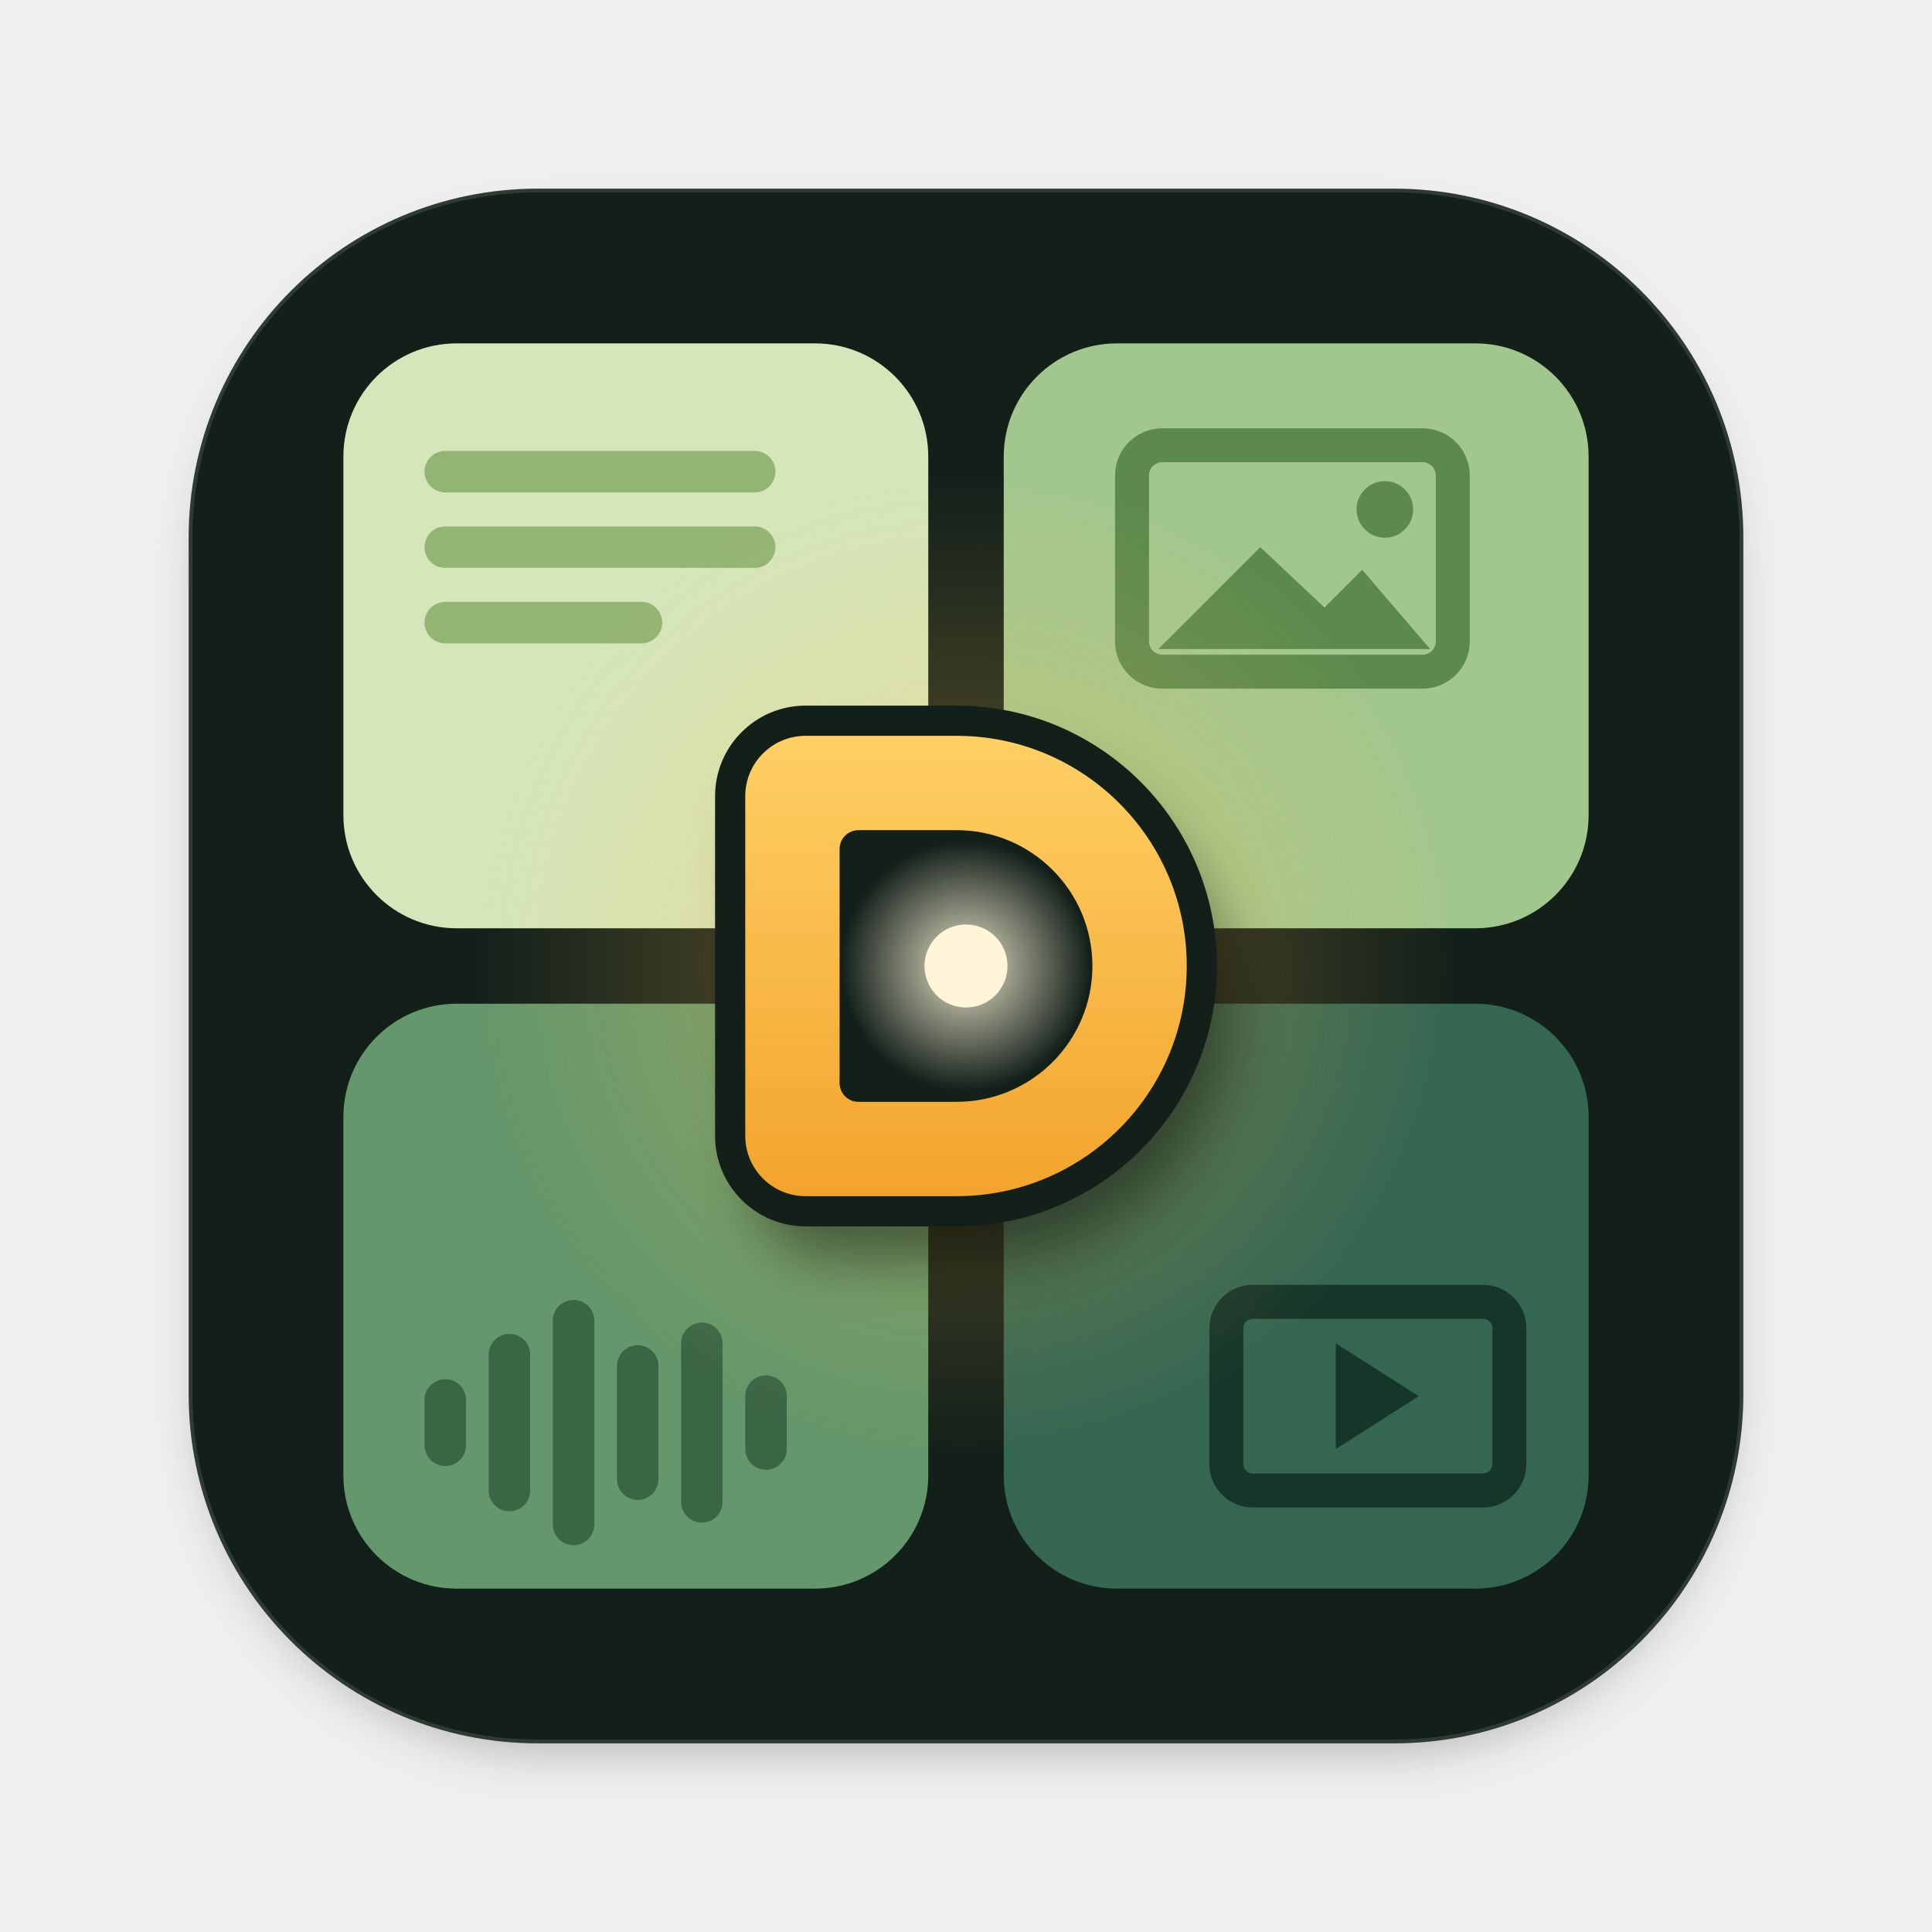
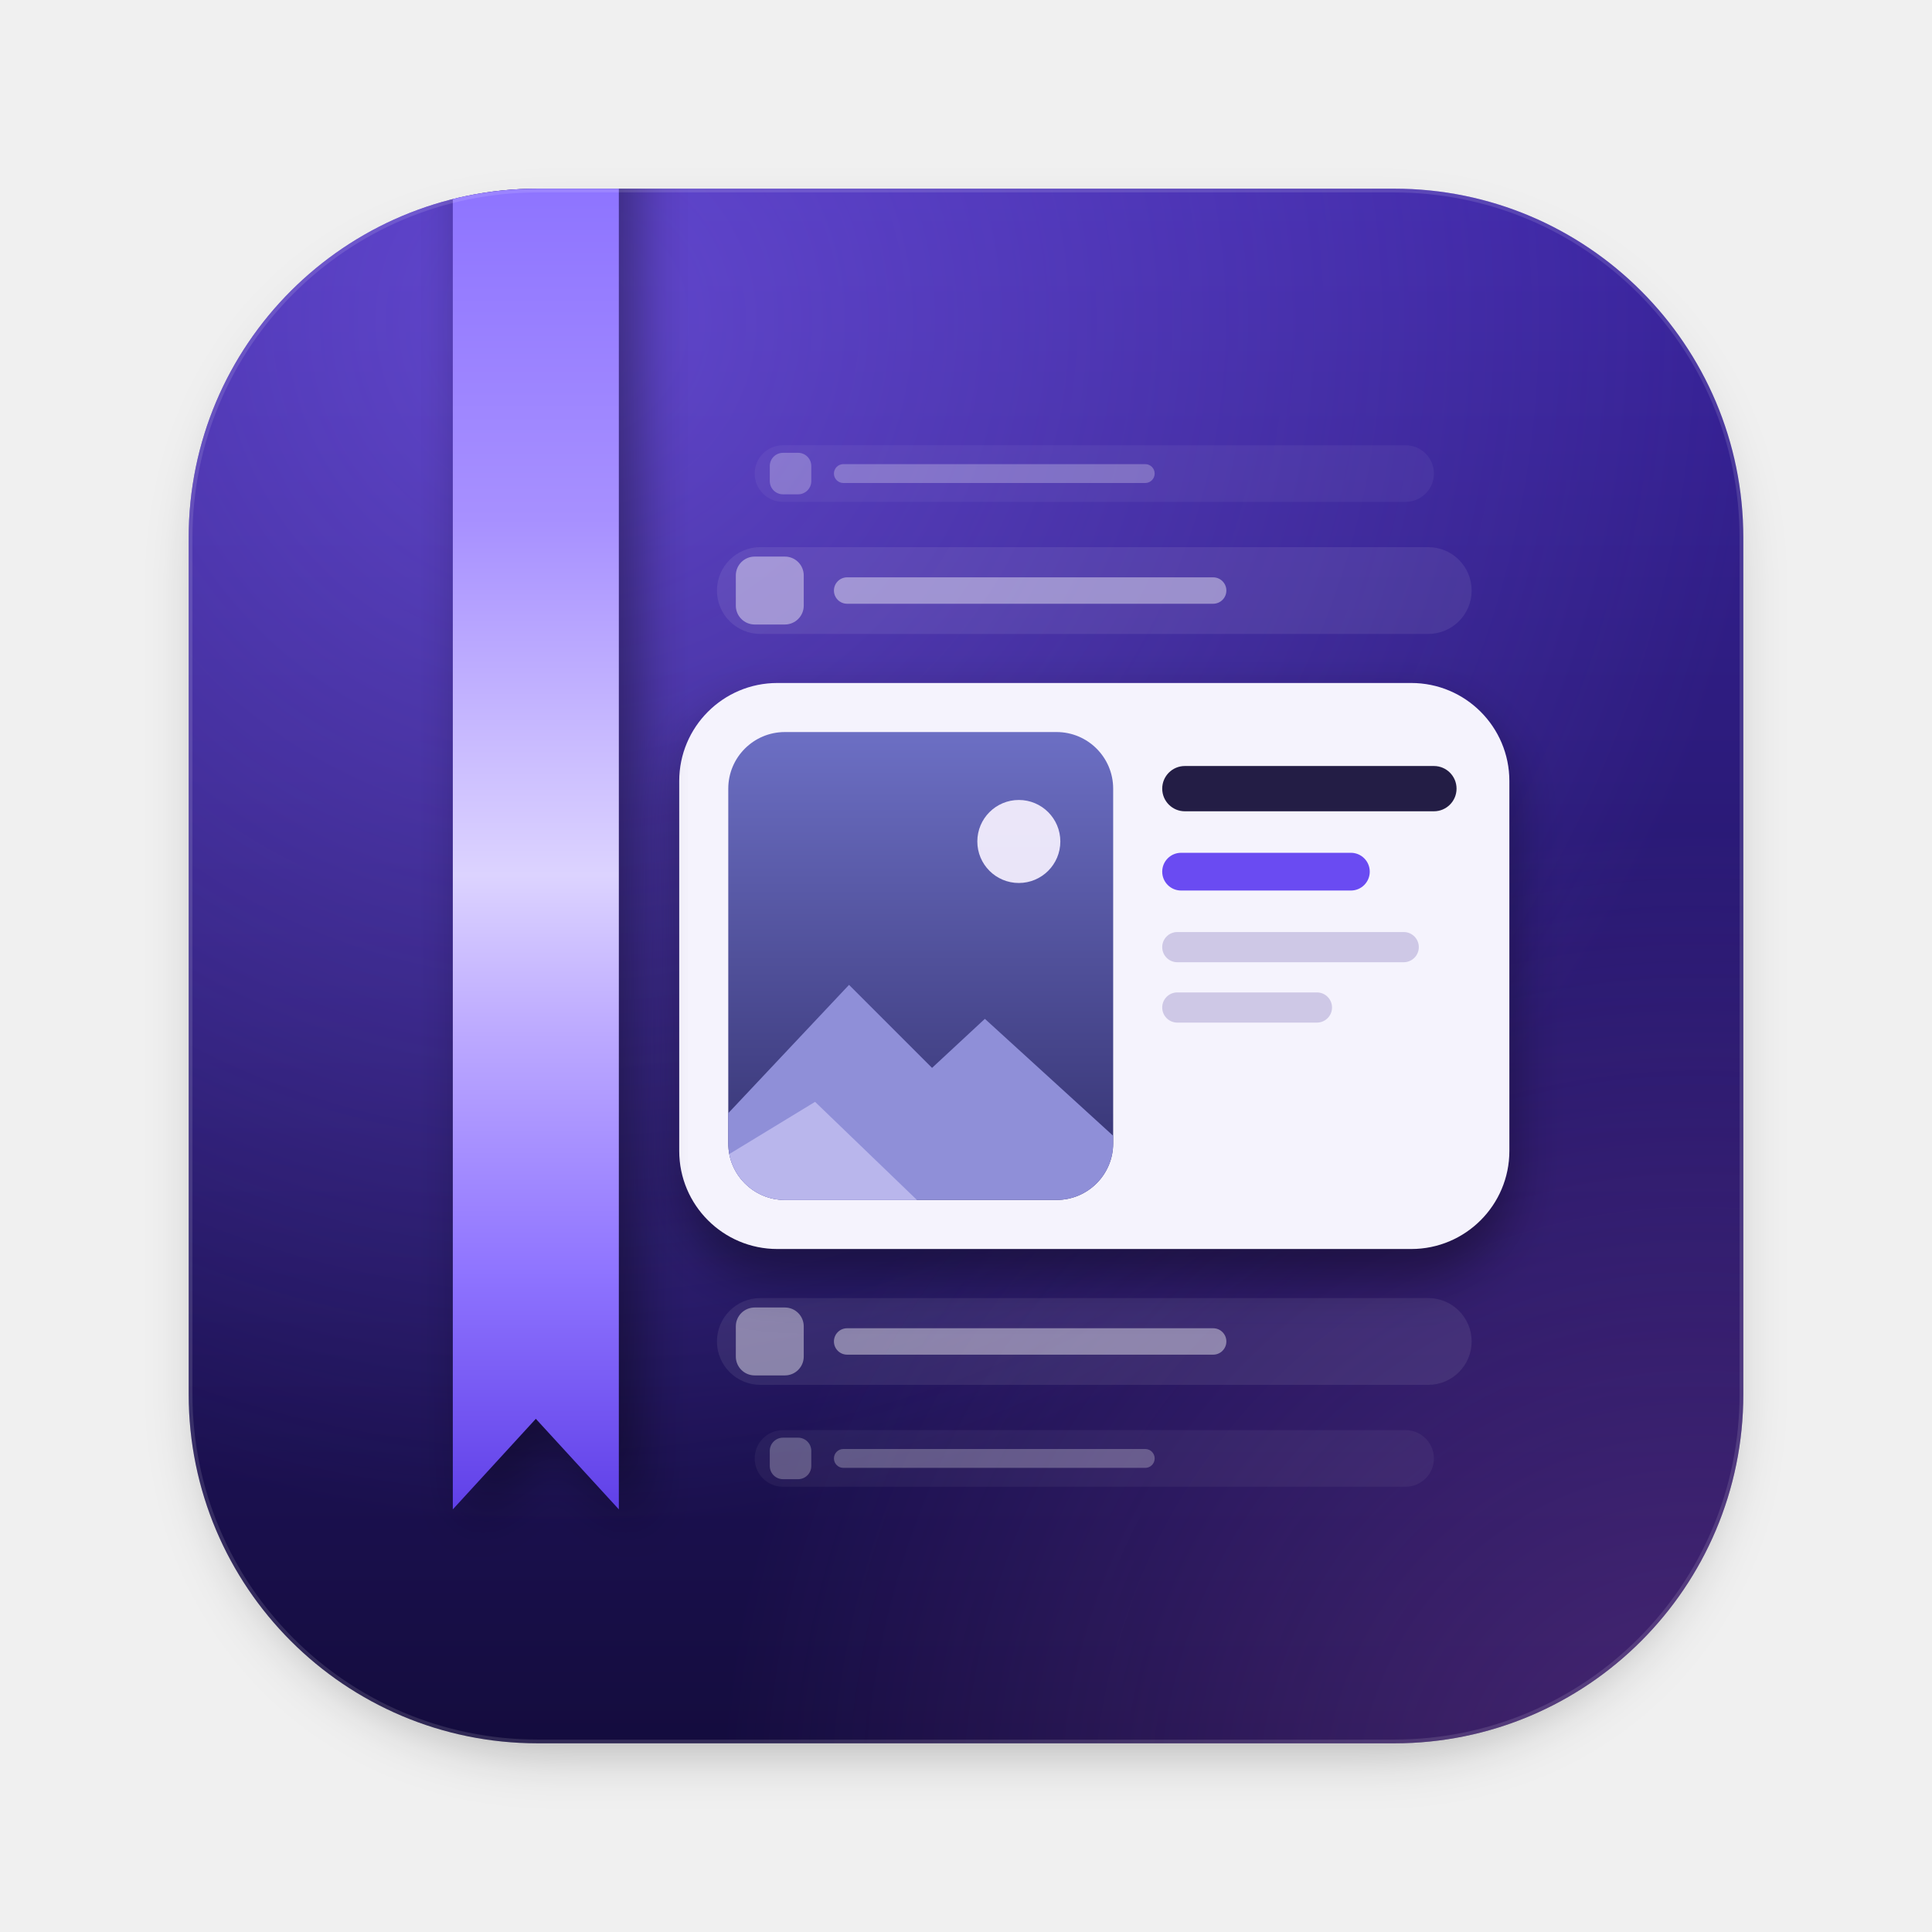
<svg xmlns="http://www.w3.org/2000/svg" viewBox="0 0 1024 1024" width="1024" height="1024">
  <defs>
    <clipPath id="body">
      <rect x="100" y="100" width="824" height="824" rx="185" />
    </clipPath>
    <filter id="drop" x="-20%" y="-20%" width="140%" height="140%">
      <feGaussianBlur stdDeviation="16" />
    </filter>
    <filter id="soft" x="-30%" y="-30%" width="160%" height="160%">
-       <feGaussianBlur stdDeviation="16" />
+       <feGaussianBlur stdDeviation="14" />
    </filter>
-     <linearGradient id="dg" x1="0" y1="0" x2="0" y2="1">
-       <stop offset="0" stop-color="#FFD166" />
-       <stop offset="1" stop-color="#F2A22A" />
+     <linearGradient id="tile" x1="0" y1="100" x2="0" y2="924" gradientUnits="userSpaceOnUse">
+       <stop offset="0" stop-color="#3A24A0" />
+       <stop offset="1" stop-color="#140C3E" />
    </linearGradient>
-     <radialGradient id="glow" cx="512" cy="512" r="260" gradientUnits="userSpaceOnUse">
-       <stop offset="0" stop-color="#FFC14D" stop-opacity="0.4" />
-       <stop offset="0.45" stop-color="#FFC14D" stop-opacity="0.2" />
-       <stop offset="1" stop-color="#FFC14D" stop-opacity="0" />
+     <radialGradient id="glow" cx="300" cy="170" r="640" gradientUnits="userSpaceOnUse">
+       <stop offset="0" stop-color="#8B6CFF" stop-opacity="0.5" />
+       <stop offset="1" stop-color="#8B6CFF" stop-opacity="0" />
    </radialGradient>
-     <radialGradient id="dotglow" cx="512" cy="512" r="66" gradientUnits="userSpaceOnUse">
-       <stop offset="0" stop-color="#FFF6DA" stop-opacity="0.9" />
-       <stop offset="1" stop-color="#FFF6DA" stop-opacity="0" />
+     <radialGradient id="bloom" cx="900" cy="960" r="520" gradientUnits="userSpaceOnUse">
+       <stop offset="0" stop-color="#C86BFA" stop-opacity="0.28" />
+       <stop offset="1" stop-color="#C86BFA" stop-opacity="0" />
    </radialGradient>
+     <linearGradient id="ribbon" x1="0" y1="100" x2="0" y2="800" gradientUnits="userSpaceOnUse">
+       <stop offset="0" stop-color="#8E74FF" />
+       <stop offset="0.25" stop-color="#A790FF" />
+       <stop offset="0.42" stop-color="#C9BBFF" />
+       <stop offset="0.52" stop-color="#DCD3FF" />
+       <stop offset="0.64" stop-color="#BCA9FF" />
+       <stop offset="0.82" stop-color="#8F74FF" />
+       <stop offset="1" stop-color="#6040E8" />
+     </linearGradient>
+     <linearGradient id="picture" x1="0" y1="388" x2="0" y2="636" gradientUnits="userSpaceOnUse">
+       <stop offset="0" stop-color="#6C6FC4" />
+       <stop offset="1" stop-color="#33306E" />
+     </linearGradient>
+     <clipPath id="frame">
+       <rect x="386" y="388" width="204" height="248" rx="30" />
+     </clipPath>
  </defs>
  <rect x="112" y="124" width="800" height="800" rx="180" fill="#000" opacity="0.32" filter="url(#drop)" />
  <g clip-path="url(#body)">
-     <rect x="100" y="100" width="824" height="824" fill="#13201A" />
-     <rect x="182" y="182" width="310" height="310" rx="60" fill="#D5E6BB" />
-     <rect x="532" y="182" width="310" height="310" rx="60" fill="#A2C78E" />
-     <rect x="182" y="532" width="310" height="310" rx="60" fill="#64976B" />
-     <rect x="532" y="532" width="310" height="310" rx="60" fill="#356652" />
-     <path d="M236 250 H400 M236 290 H400 M236 330 H340" stroke="#93B574" stroke-width="22" stroke-linecap="round" fill="none" />
-     <rect x="600" y="236" width="170" height="120" rx="16" fill="none" stroke="#5C8A4E" stroke-width="18" />
-     <path d="M614 344 L668 290 L702 322 L722 302 L758 344 Z" fill="#5C8A4E" />
-     <circle cx="734" cy="270" r="15" fill="#5C8A4E" />
-     <path d="M236 742 V766 M270 718 V790 M304 700 V808 M338 724 V784 M372 712 V796 M406 740 V768" stroke="#3A6644" stroke-width="22" stroke-linecap="round" fill="none" />
-     <rect x="650" y="690" width="150" height="100" rx="14" fill="none" stroke="#16362A" stroke-width="18" />
-     <path d="M708 712 L752 740 L708 768 Z" fill="#16362A" />
-     <circle cx="512" cy="512" r="260" fill="url(#glow)" />
-     <path transform="translate(14 24)" d="M427 382 H507 A130 130 0 0 1 507 642 H427 A40 40 0 0 1 387 602 V422 A40 40 0 0 1 427 382 Z" fill="#000" opacity="0.45" filter="url(#soft)" />
-     <path d="M427 382 H507 A130 130 0 0 1 507 642 H427 A40 40 0 0 1 387 602 V422 A40 40 0 0 1 427 382 Z" fill="url(#dg)" stroke="#13201A" stroke-width="16" />
-     <path d="M455 440 H507 A72 72 0 0 1 507 584 H455 A10 10 0 0 1 445 574 V450 A10 10 0 0 1 455 440 Z" fill="#13201A" />
-     <circle cx="512" cy="512" r="66" fill="url(#dotglow)" />
-     <circle cx="512" cy="512" r="22" fill="#FFF6DA" />
+     <rect x="100" y="100" width="824" height="824" fill="url(#tile)" />
+     <rect x="100" y="100" width="824" height="824" fill="url(#glow)" />
+     <rect x="100" y="100" width="824" height="824" fill="url(#bloom)" />
+     <rect x="400" y="236" width="360" height="30" rx="15" fill="#FFF" opacity="0.05" />
+     <rect x="408" y="240" width="22" height="22" rx="7" fill="#FFF" opacity="0.26" />
+     <rect x="442" y="246" width="170" height="10" rx="5" fill="#FFF" opacity="0.26" />
+     <rect x="380" y="290" width="400" height="46" rx="23" fill="#FFF" opacity="0.08" />
+     <rect x="390" y="295" width="36" height="36" rx="10" fill="#FFF" opacity="0.42" />
+     <rect x="442" y="306" width="208" height="14" rx="7" fill="#FFF" opacity="0.42" />
+     <rect x="380" y="688" width="400" height="46" rx="23" fill="#FFF" opacity="0.08" />
+     <rect x="390" y="693" width="36" height="36" rx="10" fill="#FFF" opacity="0.42" />
+     <rect x="442" y="704" width="208" height="14" rx="7" fill="#FFF" opacity="0.42" />
+     <rect x="400" y="758" width="360" height="30" rx="15" fill="#FFF" opacity="0.05" />
+     <rect x="408" y="762" width="22" height="22" rx="7" fill="#FFF" opacity="0.26" />
+     <rect x="442" y="768" width="170" height="10" rx="5" fill="#FFF" opacity="0.26" />
+     <rect x="360" y="376" width="440" height="300" rx="52" fill="#000" opacity="0.4" filter="url(#soft)" />
+     <rect x="360" y="362" width="440" height="300" rx="52" fill="#F5F3FD" />
+     <g clip-path="url(#frame)">
+       <rect x="386" y="388" width="204" height="248" fill="url(#picture)" />
+       <circle cx="540" cy="446" r="22" fill="#F6F1FF" opacity="0.92" />
+       <path d="M386 590 L450 522 L494 566 L522 540 L590 602 V636 H386 Z" fill="#8F8FD8" />
+       <path d="M386 636 V612 L432 584 L486 636 Z" fill="#B9B6EC" />
+     </g>
+     <rect x="616" y="406" width="156" height="24" rx="12" fill="#231D45" />
+     <rect x="616" y="452" width="110" height="20" rx="10" fill="#6A4BF2" />
+     <rect x="616" y="494" width="136" height="16" rx="8" fill="#CEC8E6" />
+     <rect x="616" y="526" width="90" height="16" rx="8" fill="#CEC8E6" />
+     <path transform="translate(10 8)" d="M240 60 H328 V800 L284 752 L240 800 Z" fill="#000" opacity="0.4" filter="url(#soft)" />
+     <path d="M240 60 H328 V800 L284 752 L240 800 Z" fill="url(#ribbon)" />
  </g>
  <rect x="101" y="101" width="822" height="822" rx="184" fill="none" stroke="#FFFFFF" stroke-opacity="0.12" stroke-width="2" />
</svg>
